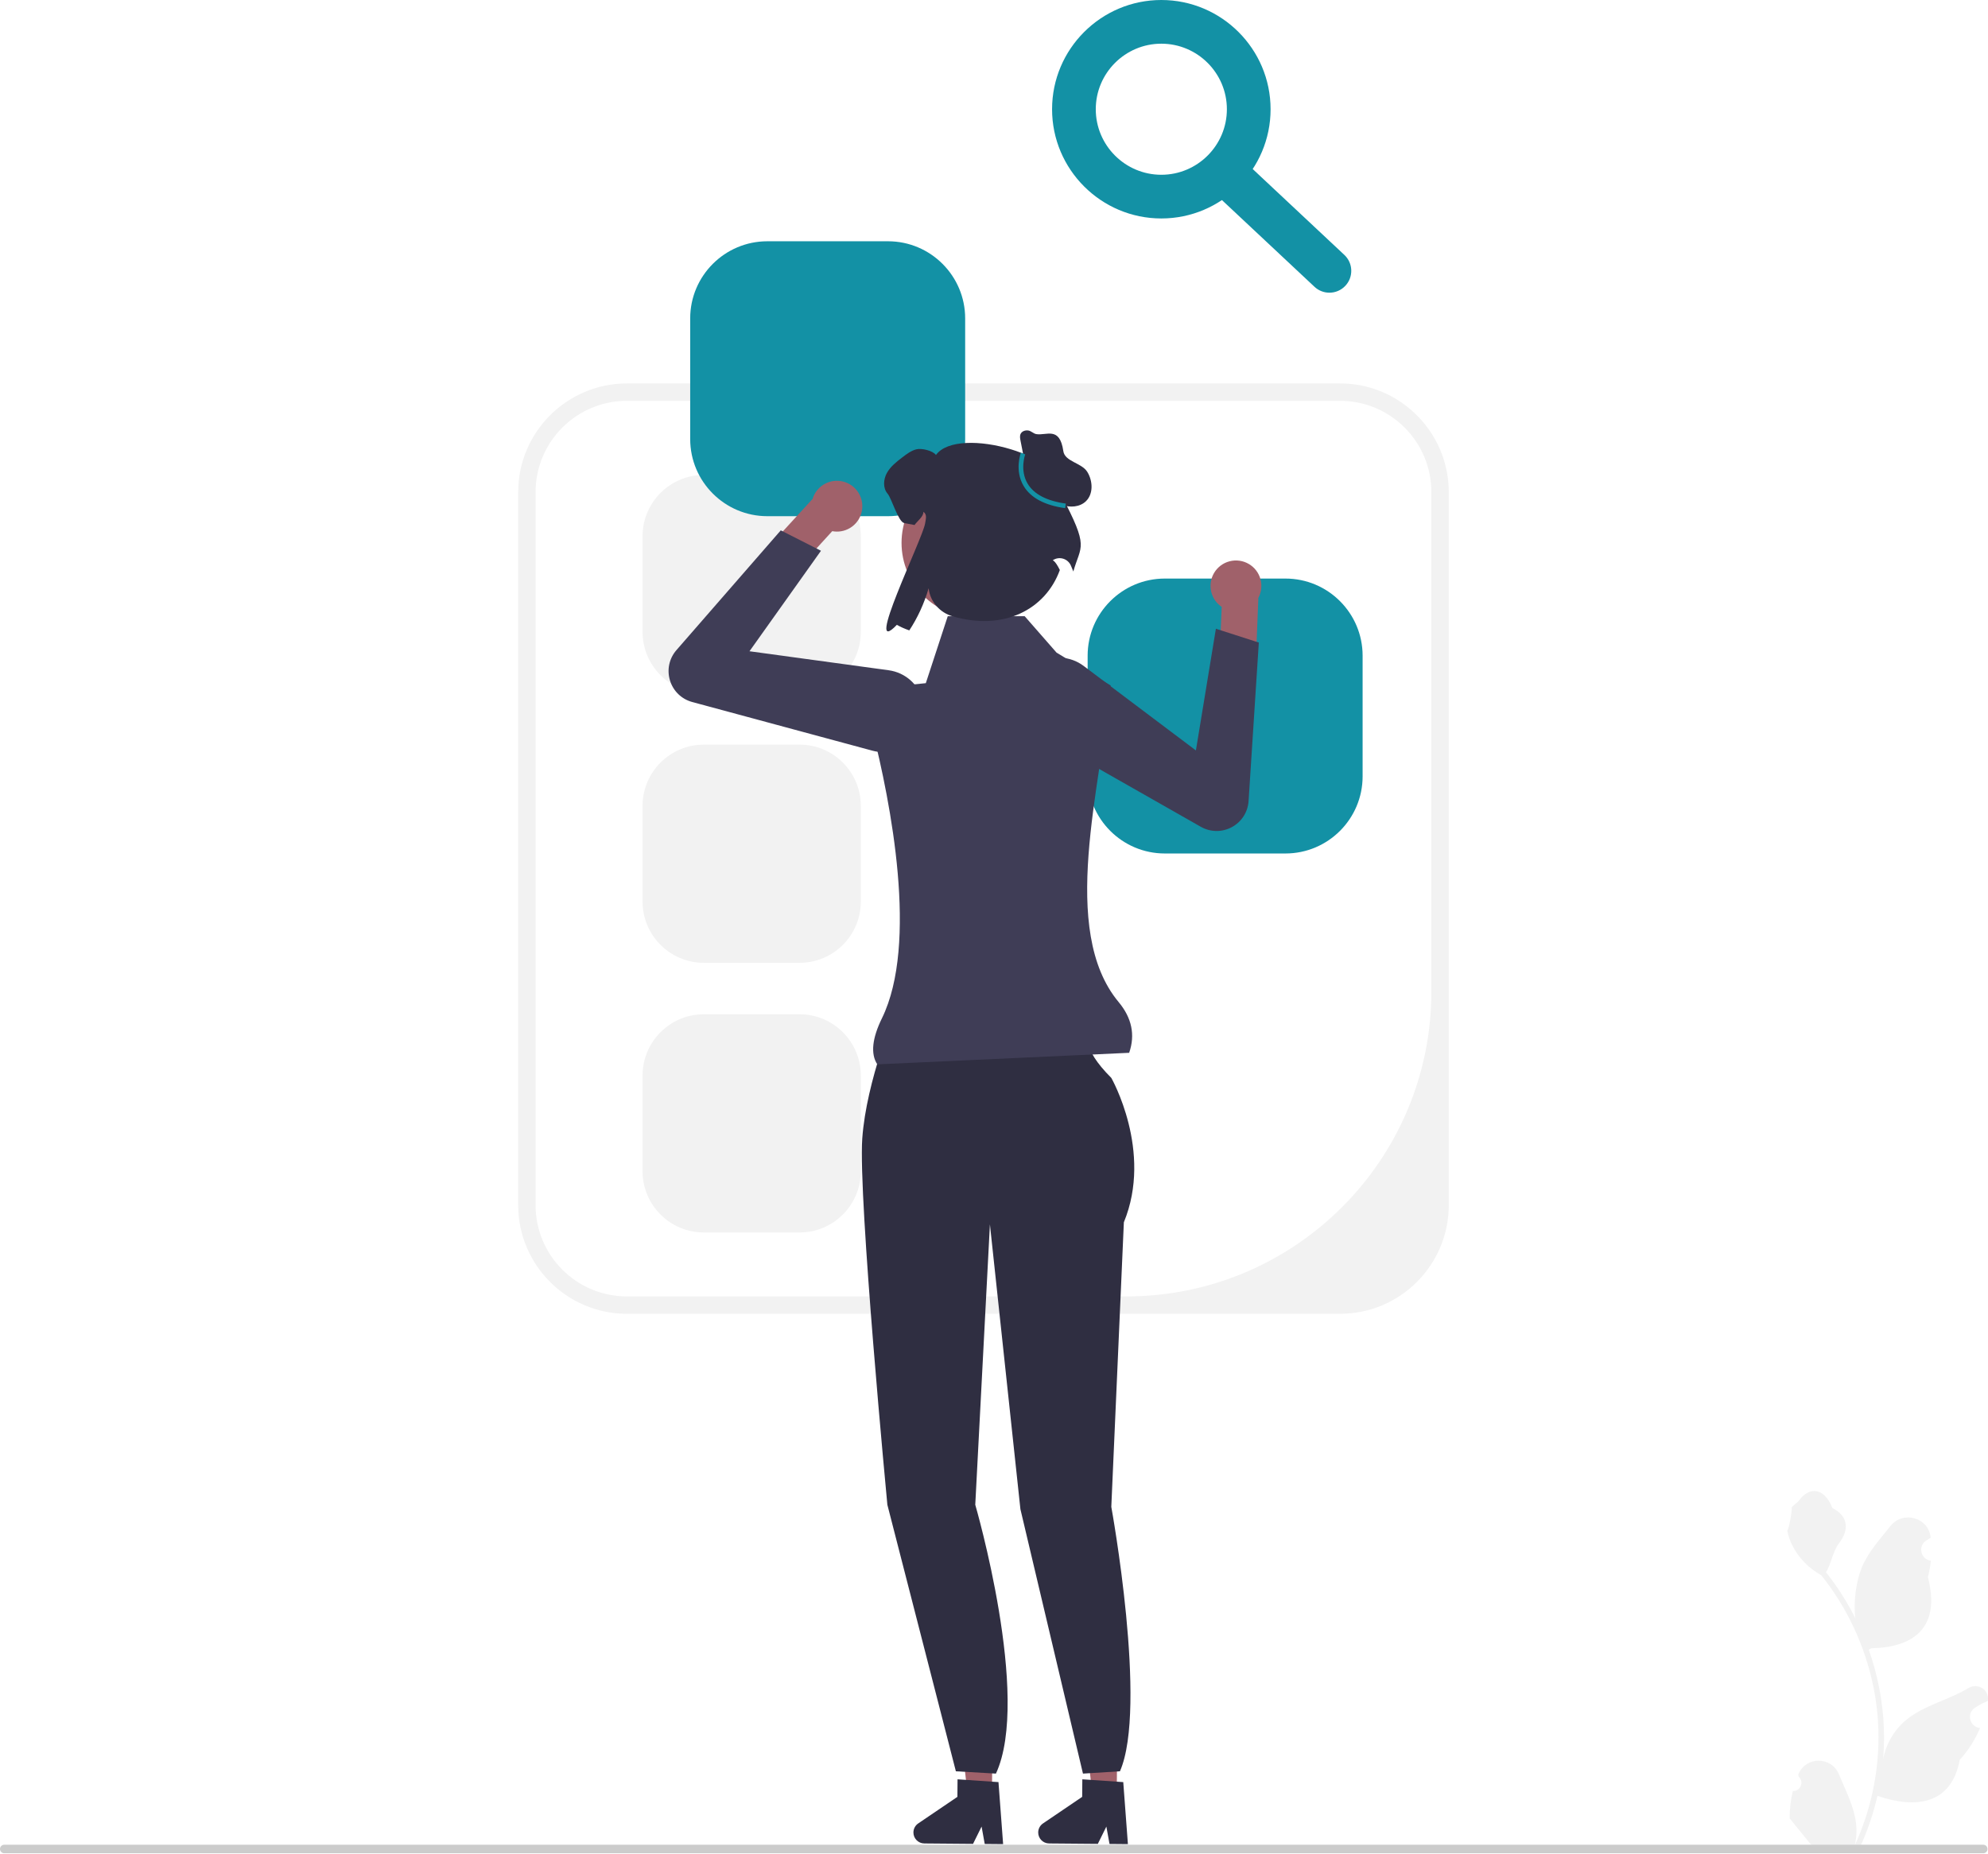
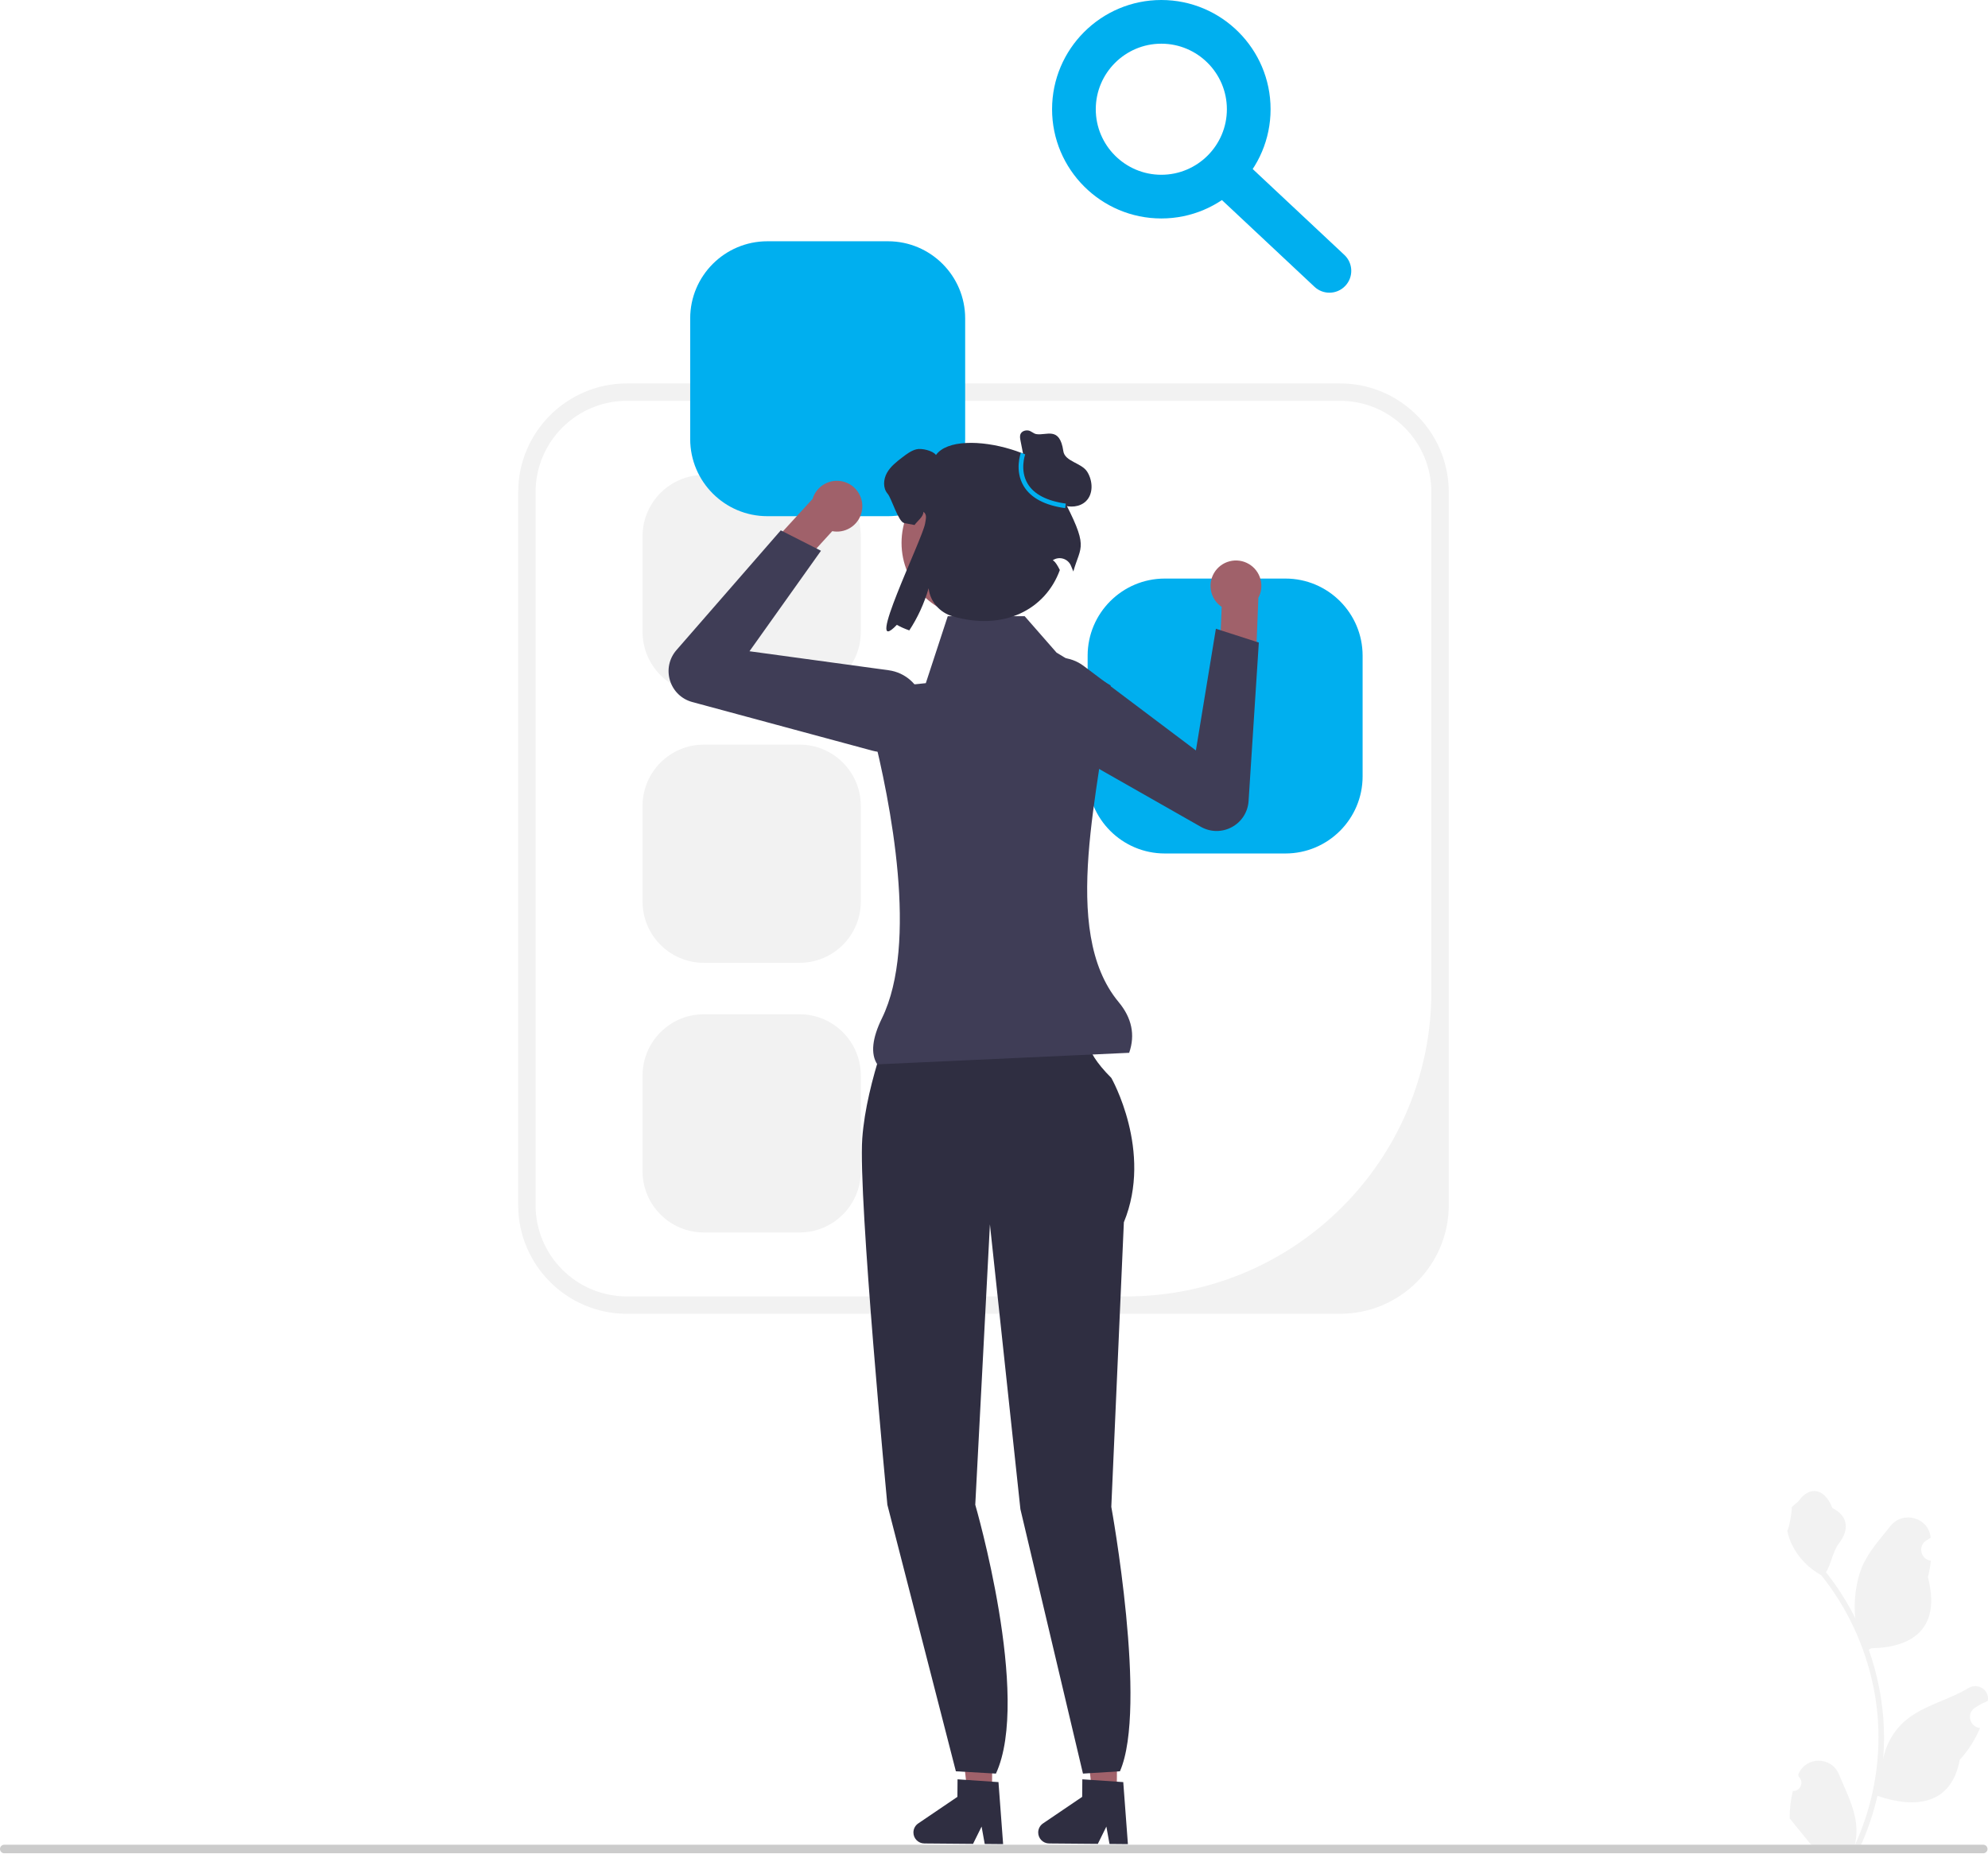
<svg xmlns="http://www.w3.org/2000/svg" width="552.81" height="515.459" viewBox="0 0 552.81 515.459">
  <path d="M372.633,365.415H174.325c-16.669,0-30.23-13.561-30.23-30.23V136.877c0-16.669,13.561-30.23,30.23-30.23h198.308c16.669,0,30.23,13.561,30.23,30.23v198.308c0,16.669-13.561,30.23-30.23,30.23ZM174.325,111.484c-14.024,0-25.393,11.369-25.393,25.393v198.308c0,14.024,11.369,25.393,25.393,25.393h138.91c46.829,0,84.791-37.962,84.791-84.791V136.877c0-14.024-11.369-25.393-25.393-25.393H174.325Z" fill="#f2f2f2" />
  <path d="M195.704,132.106c-9.386,0-17.021,7.635-17.021,17.021v26.642c0,9.386,7.635,17.021,17.021,17.021h26.642c9.386,0,17.021-7.635,17.021-17.021v-26.642c0-9.386-7.635-17.021-17.021-17.021h-26.642Z" fill="#f2f2f2" />
  <path d="M195.704,207.106c-9.386,0-17.021,7.635-17.021,17.021v26.642c0,9.386,7.635,17.021,17.021,17.021h26.642c9.386,0,17.021-7.635,17.021-17.021v-26.642c0-9.386-7.635-17.021-17.021-17.021h-26.642Z" fill="#f2f2f2" />
  <path d="M195.704,282.106c-9.386,0-17.021,7.635-17.021,17.021v26.642c0,9.386,7.635,17.021,17.021,17.021h26.642c9.386,0,17.021-7.635,17.021-17.021v-26.642c0-9.386-7.635-17.021-17.021-17.021h-26.642Z" fill="#f2f2f2" />
  <g>
-     <path d="M213.371,67.106c-11.826,0-21.447,9.621-21.447,21.447v33.569c0,11.826,9.621,21.447,21.447,21.447h33.569c11.826,0,21.447-9.621,21.447-21.447v-33.569c0-11.826-9.621-21.447-21.447-21.447h-33.569Z" fill="#1391a5" />
-     <path d="M323.89,160.919c-11.826,0-21.447,9.621-21.447,21.447v33.569c0,11.826,9.621,21.447,21.447,21.447h33.569c11.826,0,21.447-9.621,21.447-21.447v-33.569c0-11.826-9.621-21.447-21.447-21.447h-33.569Z" fill="#1391a5" />
+     <path d="M213.371,67.106c-11.826,0-21.447,9.621-21.447,21.447v33.569c0,11.826,9.621,21.447,21.447,21.447h33.569c11.826,0,21.447-9.621,21.447-21.447v-33.569c0-11.826-9.621-21.447-21.447-21.447h-33.569Z" fill="#00afef" />
+     <path d="M323.89,160.919c-11.826,0-21.447,9.621-21.447,21.447v33.569c0,11.826,9.621,21.447,21.447,21.447h33.569c11.826,0,21.447-9.621,21.447-21.447v-33.569c0-11.826-9.621-21.447-21.447-21.447h-33.569Z" fill="#00afef" />
    <g>
      <polygon points="275.842 498.808 269.023 498.75 266.004 471.833 276.069 471.917 275.842 498.808" fill="#a0616a" />
      <path d="M253.998,509.652c-.015,1.679,1.338,3.06,3.023,3.076l13.559,.113,2.374-4.811,.872,4.836,5.116,.046-1.292-17.248-1.78-.118-7.26-.5-2.342-.157-.041,4.88-10.892,7.388c-.829,.563-1.328,1.495-1.336,2.496Z" fill="#2f2e41" />
    </g>
    <g>
      <polygon points="310.54 498.808 303.72 498.75 300.702 471.833 310.767 471.917 310.54 498.808" fill="#a0616a" />
      <path d="M288.696,509.652c-.015,1.679,1.338,3.06,3.023,3.076l13.559,.113,2.374-4.811,.872,4.836,5.116,.046-1.292-17.248-1.78-.118-7.26-.5-2.342-.157-.041,4.88-10.892,7.388c-.829,.563-1.328,1.495-1.336,2.496Z" fill="#2f2e41" />
    </g>
    <path d="M249.081,281.178l27.643,.873,26.189,5.82s-2.619,3.201,6.111,11.93c0,0,11.639,20.369,3.492,40.156l-3.492,79.148s10.181,55.794,2.402,73.551l-10.281,.643-17.396-73.55-8.479-79.209-4.074,77.984s15.585,53.527,5.744,74.776l-11.135-.643-19.052-74.133s-8.148-85.549-6.984-101.844c1.164-16.295,9.311-35.5,9.311-35.5Z" fill="#2f2e41" />
    <g>
      <path d="M341.914,156.113c-3.779,.978-6.049,4.835-5.071,8.614,.448,1.732,1.505,3.14,2.877,4.071l-0,.01-.536,12.985,9.937,4.598,.793-19.981-.069,.002c.862-1.535,1.159-3.389,.683-5.228-.978-3.779-4.835-6.049-8.614-5.071Z" fill="#a0616a" />
      <path d="M286.378,202.455c-2.087-2.069-3.298-4.874-3.344-7.925-.061-4.092,1.99-7.807,5.486-9.935,4.026-2.452,9.06-2.204,12.825,.631l31.203,23.494,5.56-33.844,11.937,3.843-2.848,44.07c-.199,3.083-1.942,5.798-4.661,7.264-2.719,1.466-5.945,1.429-8.63-.098l-45.093-25.655c-.906-.515-1.722-1.137-2.435-1.844Z" fill="#3f3d56" />
    </g>
    <g>
      <path d="M238.799,137.182c1.995,3.355,.892,7.693-2.464,9.687-1.538,.914-3.28,1.171-4.91,.865l-.007,.007-8.761,9.599-10.294-3.73,13.505-14.748,.048,.05c.469-1.697,1.563-3.223,3.196-4.194,3.355-1.995,7.693-.892,9.687,2.464Z" fill="#a0616a" />
      <path d="M242.584,208.787l-50.085-13.529c-2.982-.806-5.299-3.051-6.198-6.006-.899-2.955-.224-6.111,1.805-8.44l29.005-33.301,11.182,5.675-19.88,27.949,38.699,5.285c4.67,.638,8.419,4.006,9.552,8.581,.984,3.973-.175,8.054-3.099,10.918-2.18,2.134-5.015,3.274-7.954,3.274-1.004,0-2.021-.133-3.027-.405Z" fill="#3f3d56" />
    </g>
    <path d="M313.989,292.822l-70.038,3.213c-1.924-2.921-1.403-7.313,1.291-12.814,10.171-20.767,2.447-60.055-2.75-80.512-1.458-5.74,2.456-11.446,8.349-12.035l6.604-.66,6.104-18.634h21.379l8.869,10.133,15.052,9.144c-2.74,28.221-14.414,68.071,2.217,88.055,3.637,4.371,4.669,9.097,2.923,14.111Z" fill="#3f3d56" />
    <circle cx="271.519" cy="150.987" r="20.824" fill="#a0616a" />
    <path d="M295.082,137.658c2.897-10.563-28.679-19.621-34.815-11.114-.853-1.209-4.007-1.944-5.453-1.573-1.447,.371-2.664,1.298-3.851,2.196-1.632,1.254-3.324,2.552-4.326,4.355-1.009,1.796-1.165,4.244,.193,5.802,1.076,1.239,2.966,7.823,4.584,8.15,1.128,.23,2.077,.415,2.894,.549,.727-1.061,2.581-2.394,2.448-3.677,1.098,.727,.697,2.006,.476,3.314-.737,4.354-17.346,38.055-7.833,28.124,.942,.556,2.107,1.076,3.45,1.551,2.278-3.435,4.147-7.486,5.379-11.723l.009,.078c.424,3.682,3.115,6.703,6.674,7.734,14.279,4.137,25.83-1.933,29.803-12.88-1.455-2.953-2.088-2.632-1.958-2.72,1.816-1.224,4.311-.423,5.092,1.622,.23,.603,.439,1.118,.62,1.506,2.07-7.405,4.532-6.336-3.385-21.294Z" fill="#2f2e41" />
    <path d="M285.231,129.994l-1.459-7.457c-.123-.627-.239-1.307,.044-1.88,.363-.736,1.297-1.041,2.109-.924,.812,.117,1.42,.859,2.228,1.002,2.81,.497,6.524-2.279,7.531,4.742,.42,2.927,5.091,3.237,6.651,5.749,1.56,2.512,1.751,6.139-.377,8.191-1.7,1.639-4.431,1.828-6.639,.991-2.208-.837-3.981-2.529-5.529-4.312s-2.95-3.714-4.736-5.259" fill="#2f2e41" />
-     <path d="M296.195,141.336c-5.698-.796-9.582-2.868-11.544-6.159-2.568-4.307-.848-9.05-.773-9.25l1.204,.448c-.016,.044-1.576,4.385,.68,8.156,1.755,2.933,5.325,4.795,10.611,5.533l-.178,1.273Z" fill="#1391a5" />
+     <path d="M296.195,141.336c-5.698-.796-9.582-2.868-11.544-6.159-2.568-4.307-.848-9.05-.773-9.25l1.204,.448c-.016,.044-1.576,4.385,.68,8.156,1.755,2.933,5.325,4.795,10.611,5.533l-.178,1.273Z" fill="#00afef" />
  </g>
-   <path d="M322.934,60.762c-16.751,0-30.381-13.63-30.381-30.381S306.183,0,322.934,0s30.381,13.63,30.381,30.381-13.63,30.381-30.381,30.381Zm0-48.61c-10.052,0-18.229,8.177-18.229,18.229s8.177,18.229,18.229,18.229,18.229-8.177,18.229-18.229-8.177-18.229-18.229-18.229Z" fill="#1391a5" />
-   <path d="M369.677,81.409c-1.489,0-2.982-.543-4.154-1.644l-28.515-26.723c-2.451-2.293-2.575-6.139-.279-8.586,2.29-2.457,6.136-2.578,8.586-.279l28.515,26.723c2.451,2.293,2.575,6.139,.279,8.586-1.196,1.279-2.813,1.923-4.433,1.923Z" fill="#1391a5" />
+   <path d="M322.934,60.762c-16.751,0-30.381-13.63-30.381-30.381S306.183,0,322.934,0s30.381,13.63,30.381,30.381-13.63,30.381-30.381,30.381Zm0-48.61c-10.052,0-18.229,8.177-18.229,18.229s8.177,18.229,18.229,18.229,18.229-8.177,18.229-18.229-8.177-18.229-18.229-18.229Z" fill="#00afef" />
+   <path d="M369.677,81.409c-1.489,0-2.982-.543-4.154-1.644l-28.515-26.723c-2.451-2.293-2.575-6.139-.279-8.586,2.29-2.457,6.136-2.578,8.586-.279l28.515,26.723c2.451,2.293,2.575,6.139,.279,8.586-1.196,1.279-2.813,1.923-4.433,1.923Z" fill="#00afef" />
  <g>
    <path d="M498.551,498.126c2.066,.129,3.208-2.437,1.645-3.933l-.155-.618c.02-.05,.041-.099,.062-.148,2.089-4.982,9.17-4.947,11.241,.042,1.839,4.428,4.179,8.864,4.756,13.546,.258,2.067,.142,4.172-.316,6.2,4.308-9.411,6.575-19.687,6.575-30.021,0-2.597-.142-5.193-.433-7.783-.239-2.119-.568-4.224-.995-6.31-2.306-11.277-7.299-22.018-14.5-30.99-3.462-1.892-6.349-4.851-8.093-8.397-.626-1.279-1.117-2.655-1.35-4.056,.394,.052,1.486-5.949,1.188-6.317,.549-.833,1.532-1.247,2.131-2.06,2.982-4.043,7.091-3.337,9.236,2.157,4.582,2.313,4.627,6.148,1.815,9.837-1.789,2.347-2.035,5.522-3.604,8.035,.162,.207,.329,.407,.491,.614,2.961,3.798,5.522,7.88,7.681,12.169-.61-4.766,.291-10.508,1.826-14.21,1.748-4.217,5.025-7.769,7.91-11.415,3.466-4.379,10.573-2.468,11.184,3.083,.006,.054,.012,.107,.017,.161-.429,.242-.848,.499-1.259,.77-2.339,1.547-1.531,5.174,1.241,5.602l.063,.01c-.155,1.544-.42,3.074-.807,4.579,3.702,14.316-4.29,19.53-15.701,19.764-.252,.129-.497,.258-.749,.381,1.156,3.255,2.08,6.594,2.764,9.979,.614,2.99,1.04,6.013,1.279,9.049,.297,3.83,.271,7.68-.052,11.503l.019-.136c.82-4.211,3.107-8.145,6.427-10.87,4.946-4.063,11.933-5.559,17.268-8.824,2.568-1.572,5.859,.459,5.411,3.437l-.022,.143c-.794,.323-1.569,.698-2.319,1.117-.429,.242-.848,.499-1.259,.77-2.339,1.547-1.531,5.174,1.241,5.602l.063,.01c.045,.006,.084,.013,.129,.019-1.363,3.236-3.262,6.239-5.639,8.829-2.315,12.497-12.256,13.683-22.89,10.044h-.006c-1.163,5.064-2.861,10.011-5.044,14.726h-18.02c-.065-.2-.123-.407-.181-.607,1.666,.103,3.346,.006,4.986-.297-1.337-1.641-2.674-3.294-4.011-4.935-.032-.032-.058-.065-.084-.097-.678-.84-1.363-1.673-2.041-2.512l-0-.001c-.042-2.578,.267-5.147,.879-7.64l.001-0Z" fill="#f2f2f2" />
    <path d="M0,514.269c0,.66,.53,1.19,1.19,1.19H551.48c.66,0,1.19-.53,1.19-1.19,0-.66-.53-1.19-1.19-1.19H1.19c-.66,0-1.19,.53-1.19,1.19Z" fill="#ccc" />
  </g>
</svg>
